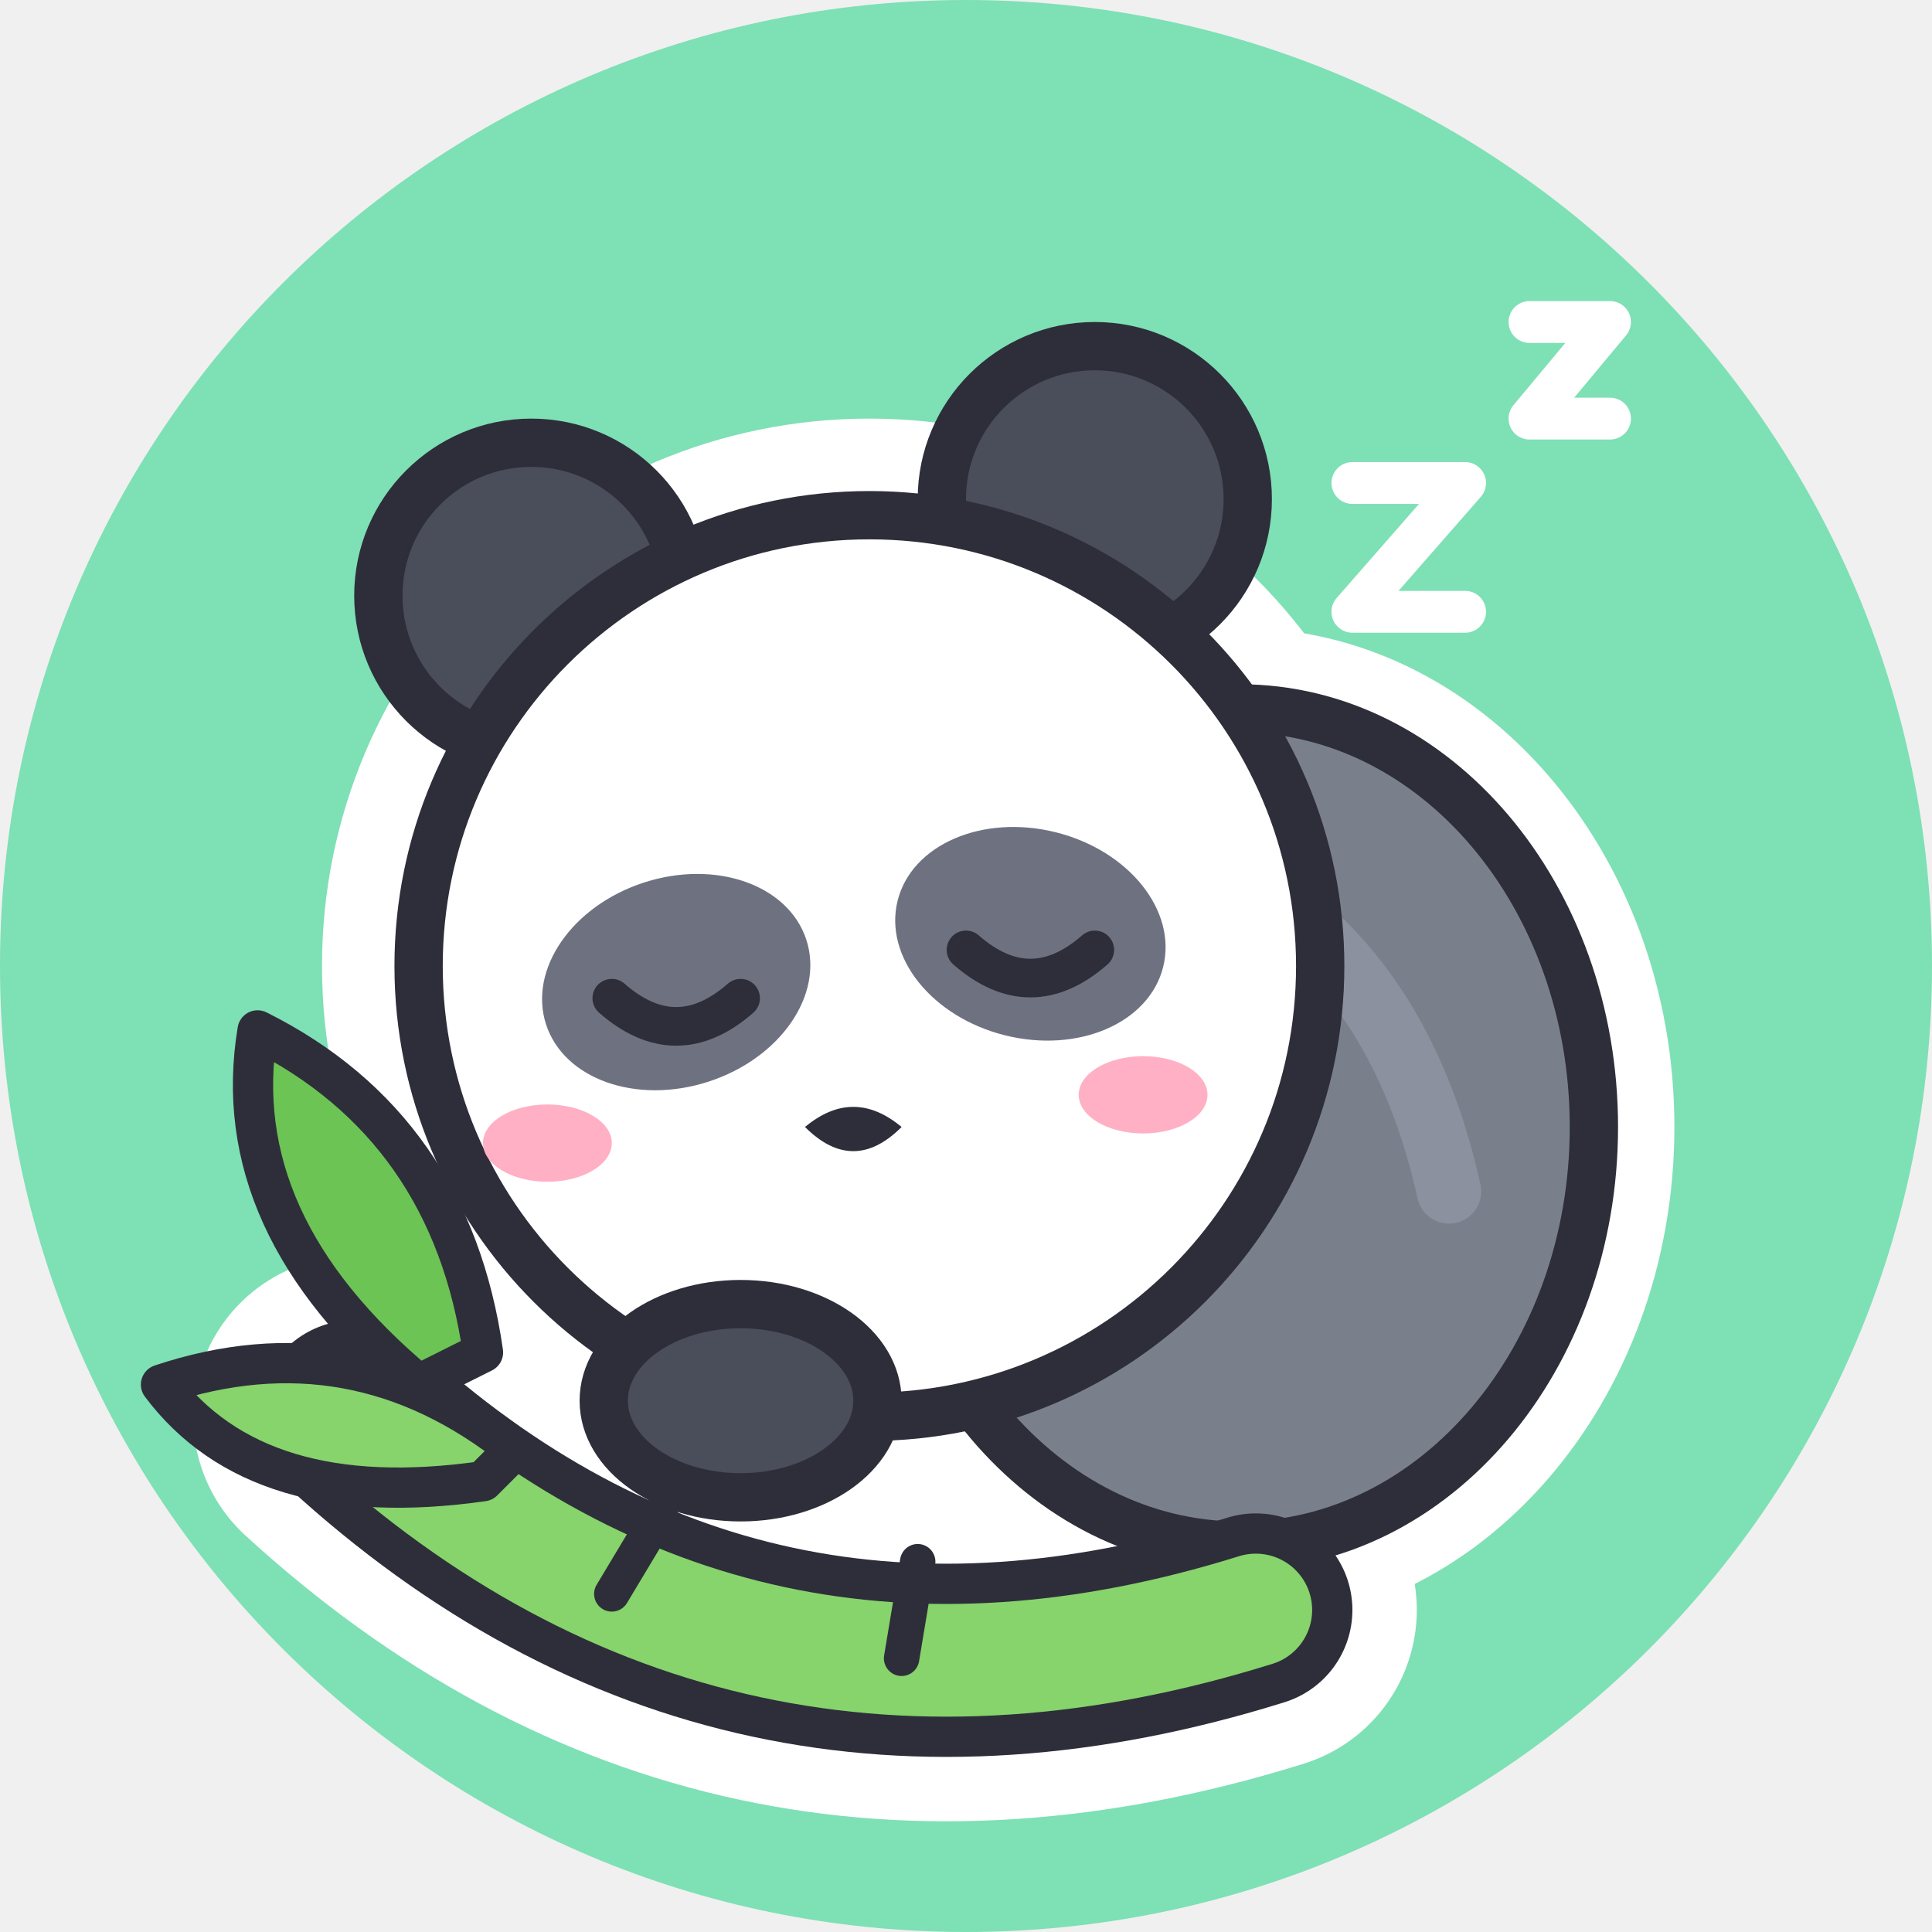
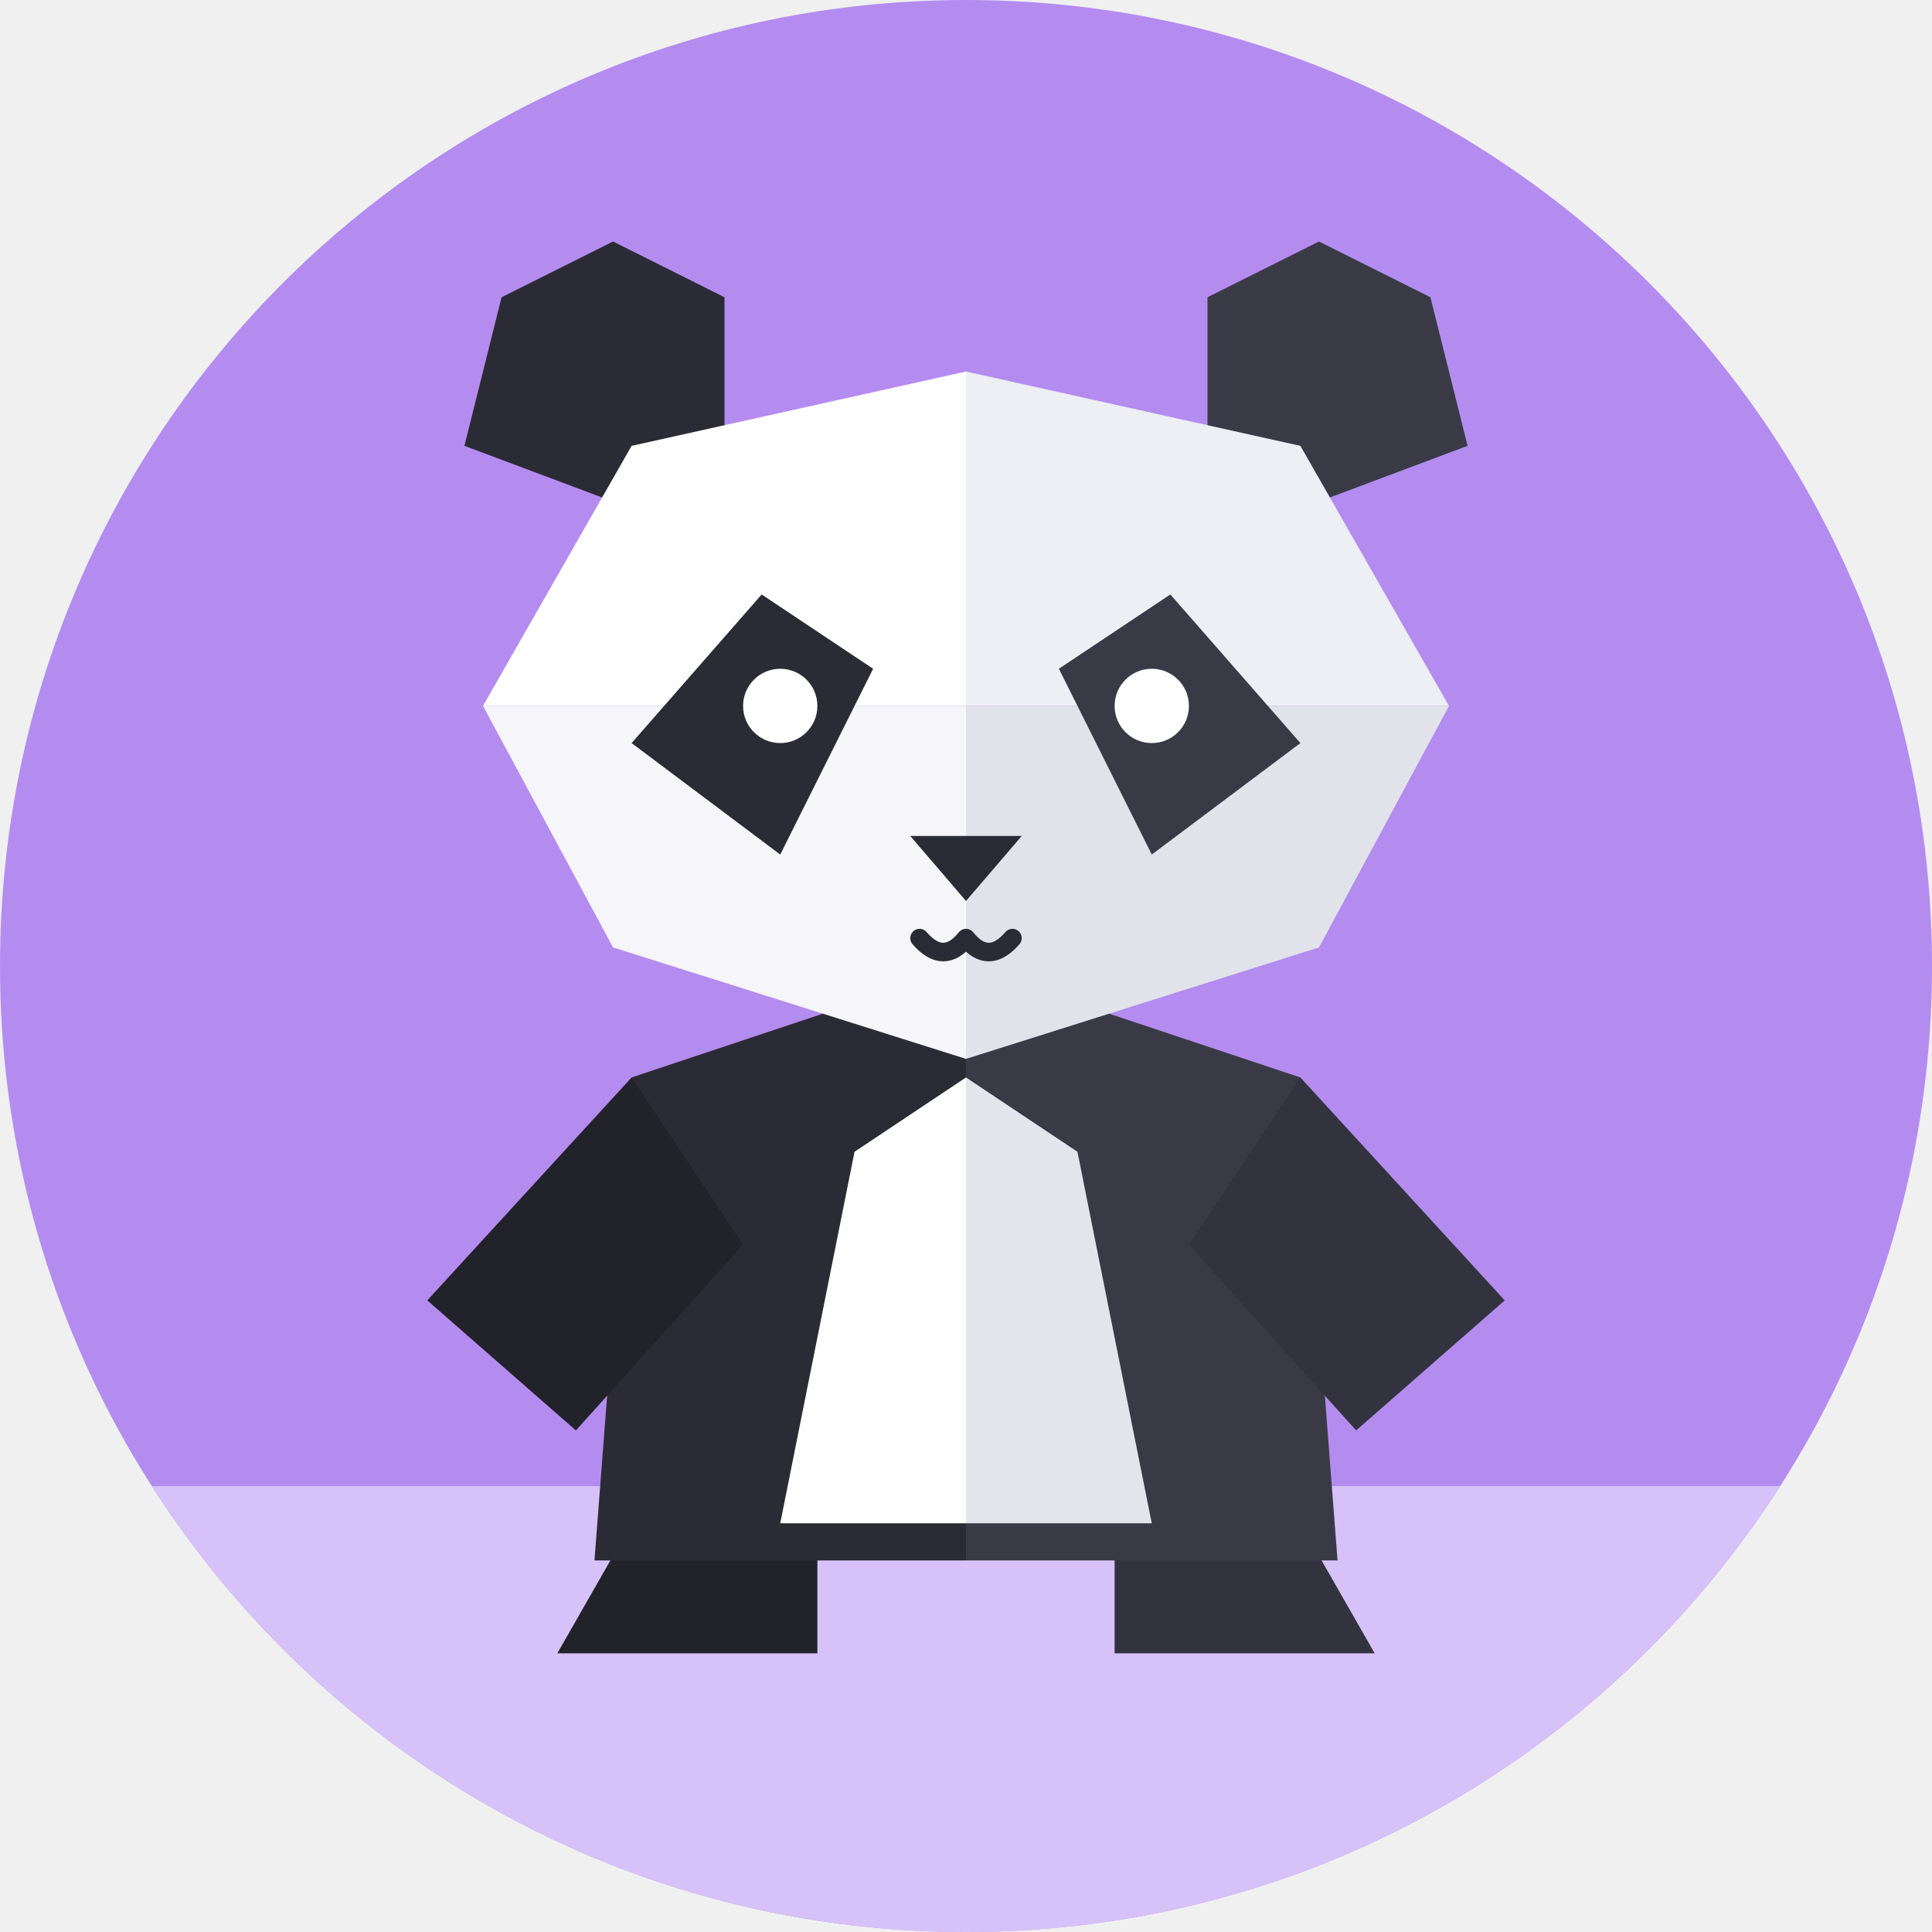
- <svg xmlns="http://www.w3.org/2000/svg" viewBox="0 0 120 120">
+ <svg xmlns="http://www.w3.org/2000/svg" viewBox="8 10 104 104">
  <defs>
    <clipPath id="c">
-       <circle cx="60" cy="60" r="60" />
+       <circle cx="60" cy="62" r="52" />
    </clipPath>
  </defs>
-   <g clip-path="url(#c)" stroke-linejoin="round" stroke-linecap="round">
-     <rect width="120" height="120" fill="#7EE0B5" />
-     <circle cx="54" cy="60" r="34" fill="#FFFFFF" />
-     <ellipse cx="77" cy="70" rx="27" ry="31" fill="#FFFFFF" />
-     <path d="M22 88 Q46 110 78 100" fill="none" stroke="#FFFFFF" stroke-width="20" />
-     <ellipse cx="77" cy="70" rx="22" ry="26" fill="#7A7F8C" stroke="#2E2E3A" stroke-width="3" />
-     <path d="M70 52 Q86 56 90 74" fill="none" stroke="#9499A6" stroke-width="4" opacity=".7" />
-     <path d="M22 88 Q46 110 78 100" fill="none" stroke="#2E2E3A" stroke-width="12" />
-     <path d="M22 88 Q46 110 78 100" fill="none" stroke="#86D46B" stroke-width="7" />
-     <path d="M38 99 l3 -5 M56 103 l1 -6" stroke="#2E2E3A" stroke-width="2.2" />
-     <path d="M26 86 Q14 76 16 64 Q28 70 30 84 Z" fill="#6CC455" stroke="#2E2E3A" stroke-width="2.5" />
-     <path d="M30 92 Q16 94 10 86 Q22 82 32 90 Z" fill="#86D46B" stroke="#2E2E3A" stroke-width="2.5" />
-     <circle cx="33" cy="37" r="9.5" fill="#4A4E5A" stroke="#2E2E3A" stroke-width="3" />
-     <circle cx="68" cy="31" r="9.5" fill="#4A4E5A" stroke="#2E2E3A" stroke-width="3" />
-     <circle cx="54" cy="60" r="28" fill="#FFFFFF" stroke="#2E2E3A" stroke-width="3" />
-     <ellipse cx="42" cy="61" rx="8.5" ry="6.5" transform="rotate(-18 42 61)" fill="#6E7280" />
-     <ellipse cx="64" cy="58" rx="8.5" ry="6.5" transform="rotate(14 64 58)" fill="#6E7280" />
-     <path d="M38 62 Q42 65.5 46 62" fill="none" stroke="#2E2E3A" stroke-width="2.4" />
-     <path d="M60 59 Q64 62.5 68 59" fill="none" stroke="#2E2E3A" stroke-width="2.4" />
-     <ellipse cx="34" cy="71" rx="4" ry="2.4" fill="#FFB0C4" />
-     <ellipse cx="71" cy="68" rx="4" ry="2.4" fill="#FFB0C4" />
-     <path d="M50 70 Q53 67.5 56 70 Q53 73 50 70 Z" fill="#2E2E3A" />
-     <ellipse cx="46" cy="87" rx="8.5" ry="6" fill="#4A4E5A" stroke="#2E2E3A" stroke-width="3" />
-     <path d="M84 30 h7 l-7 8 h7 M95 20 h5 l-5 6 h5" fill="none" stroke="#FFFFFF" stroke-width="2.6" />
+   <g clip-path="url(#c)" stroke-linejoin="round">
+     <rect width="120" height="120" fill="#B48CF0" />
+     <path d="M0 90 H120 V120 H0 Z" fill="#D6C2F8" />
+     <polygon points="42,92 38,99 52,99 52,93" fill="#22222B" />
+     <polygon points="78,92 82,99 68,99 68,93" fill="#33333F" />
+     <polygon points="40,94 60,94 60,62 42,68" fill="#2B2B35" />
+     <polygon points="60,94 80,94 78,68 60,62" fill="#3A3A47" />
+     <polygon points="50,92 60,92 60,68 54,72" fill="#FFFFFF" />
+     <polygon points="60,92 70,92 66,72 60,68" fill="#E4E4EC" />
+     <polygon points="42,68 31,80 39,87 48,77" fill="#22222B" />
+     <polygon points="78,68 89,80 81,87 72,77" fill="#33333F" />
+     <polygon points="33,34 35,26 41,23 47,26 47,33 41,37" fill="#2B2B35" />
+     <polygon points="87,34 85,26 79,23 73,26 73,33 79,37" fill="#3A3A47" />
+     <polygon points="34,48 42,34 60,30 60,48" fill="#FFFFFF" />
+     <polygon points="60,30 78,34 86,48 60,48" fill="#EEEEF5" />
+     <polygon points="34,48 60,48 60,67 41,61" fill="#F5F5FA" />
+     <polygon points="86,48 60,48 60,67 79,61" fill="#E2E2EB" />
+     <polygon points="42,50 49,42 55,46 50,56" fill="#2B2B35" />
+     <polygon points="78,50 71,42 65,46 70,56" fill="#3A3A47" />
+     <circle cx="50" cy="48" r="2" fill="#FFFFFF" />
+     <circle cx="70" cy="48" r="2" fill="#FFFFFF" />
+     <polygon points="57,55 63,55 60,58.5" fill="#2B2B35" />
+     <path d="M57.5 60.5 Q58.8 62 60 60.5 Q61.2 62 62.5 60.5" fill="none" stroke="#2B2B35" stroke-width="1" stroke-linecap="round" stroke-linejoin="round" />
  </g>
</svg>
